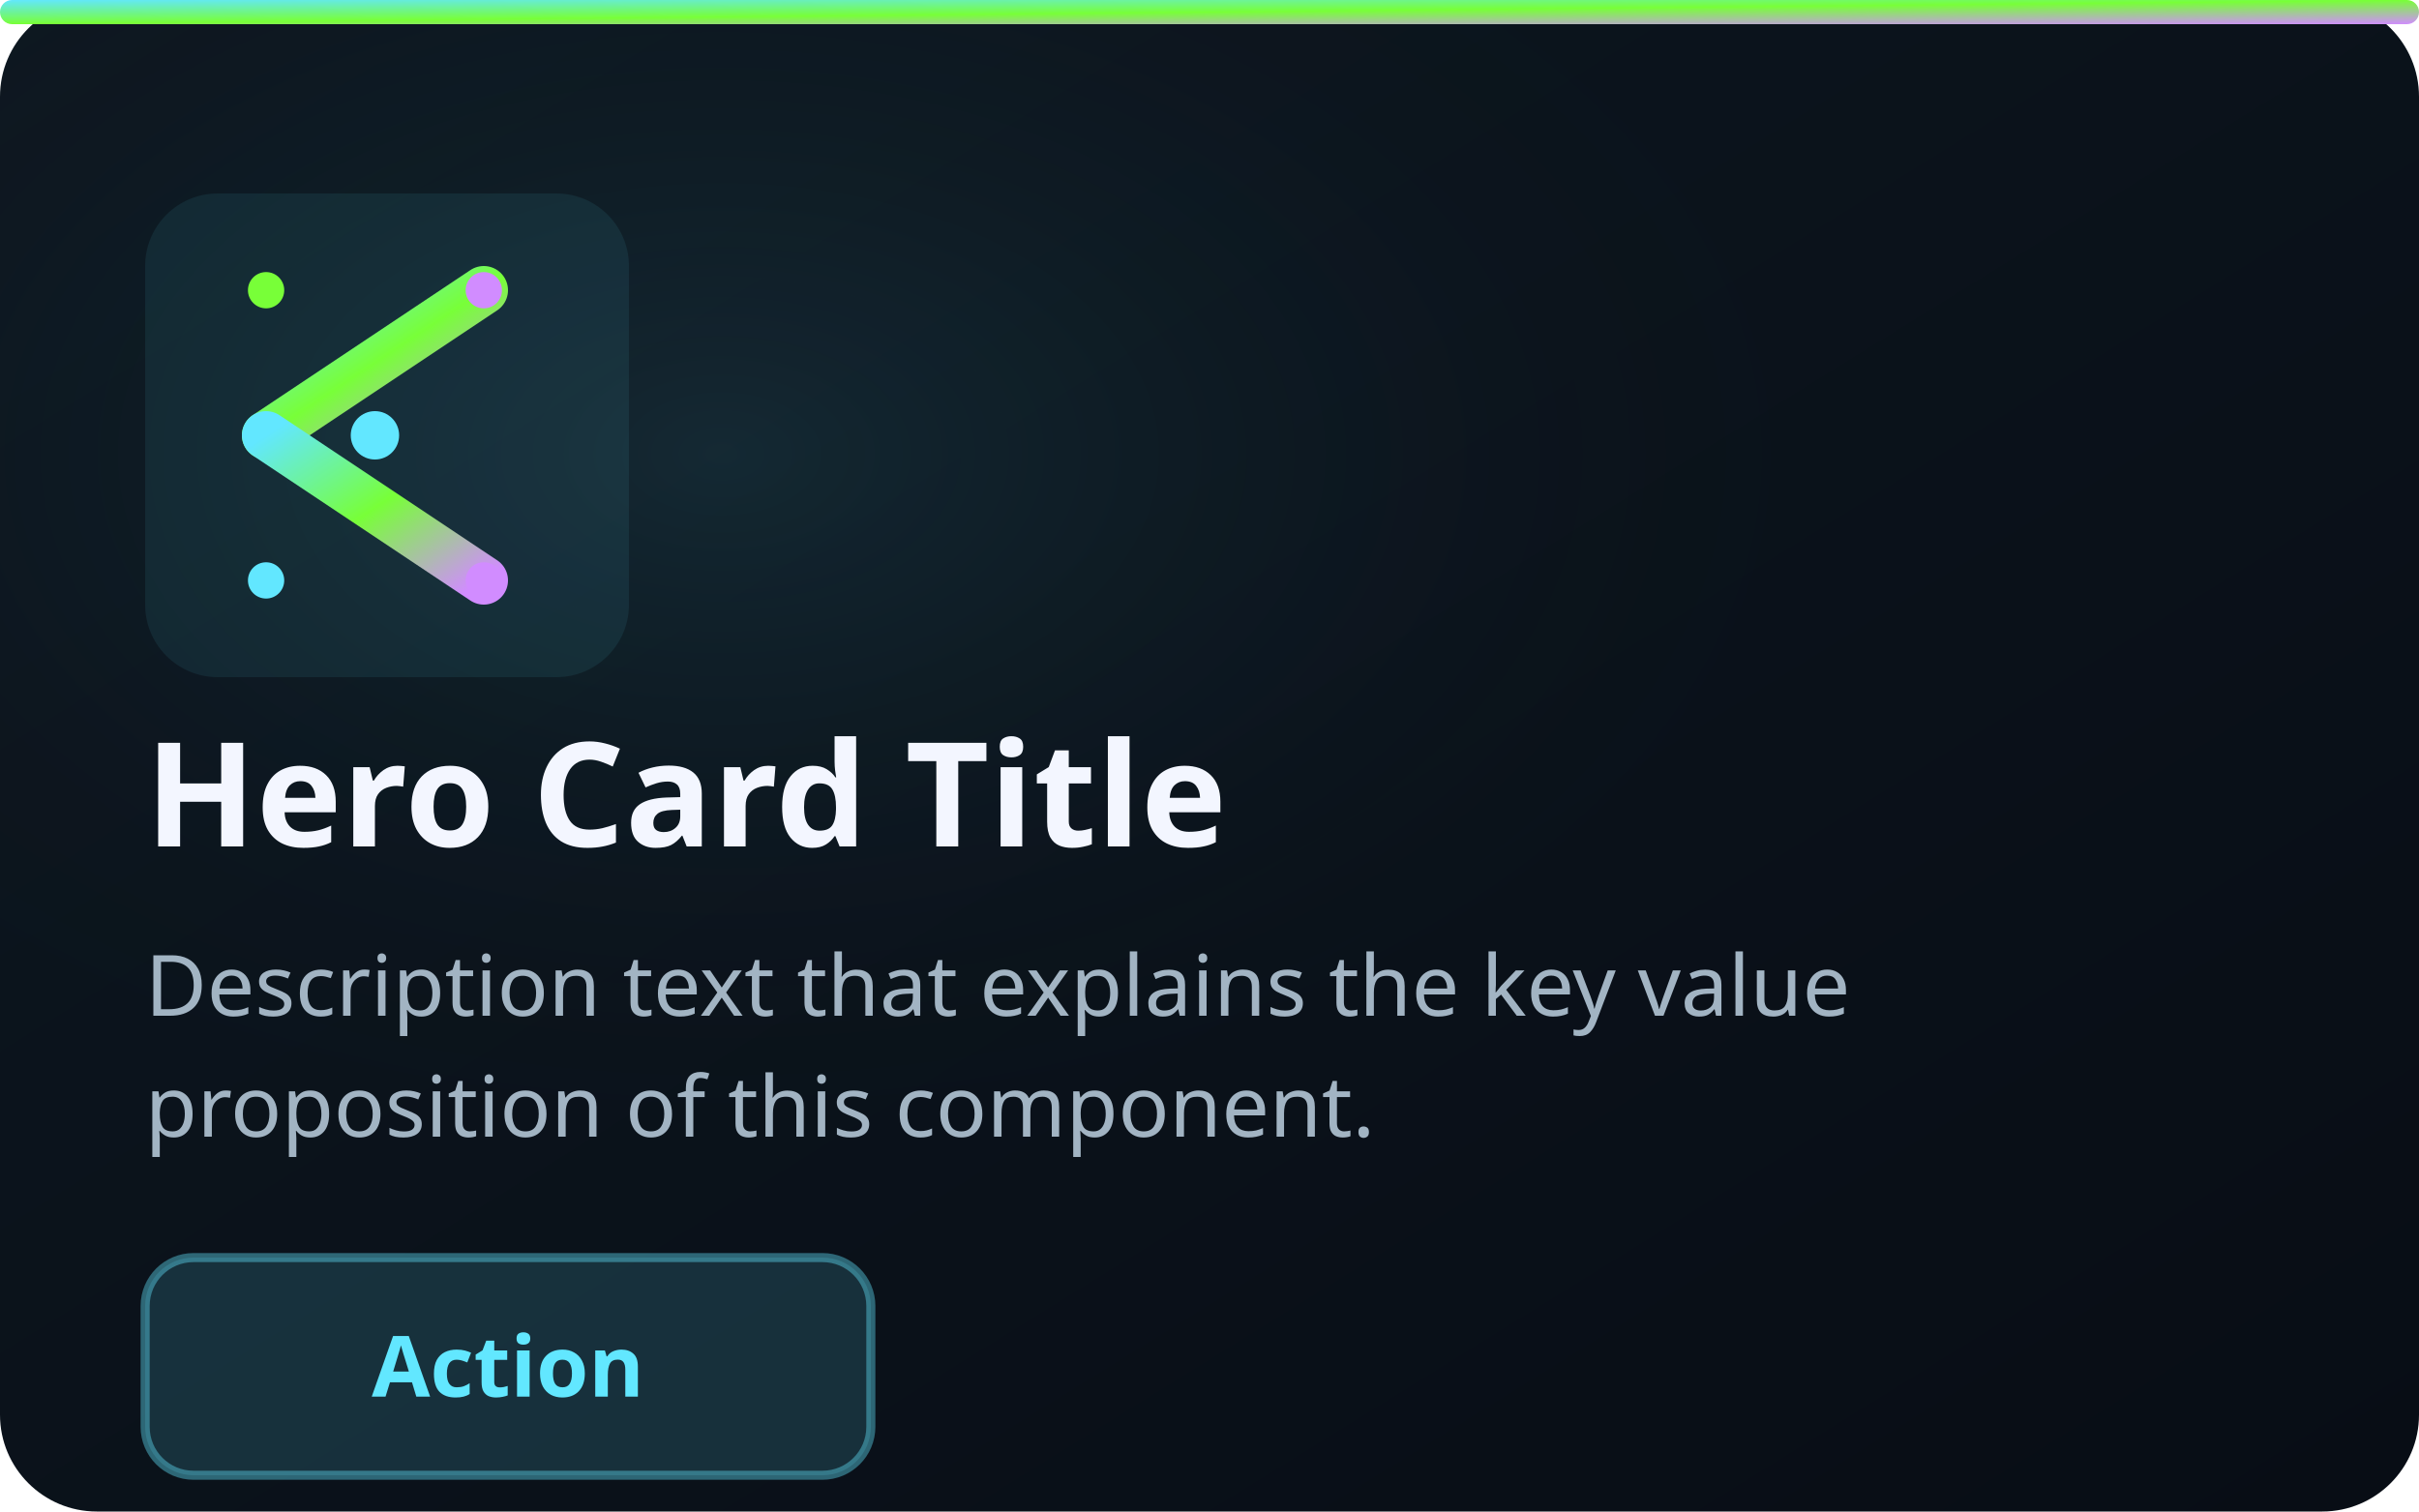
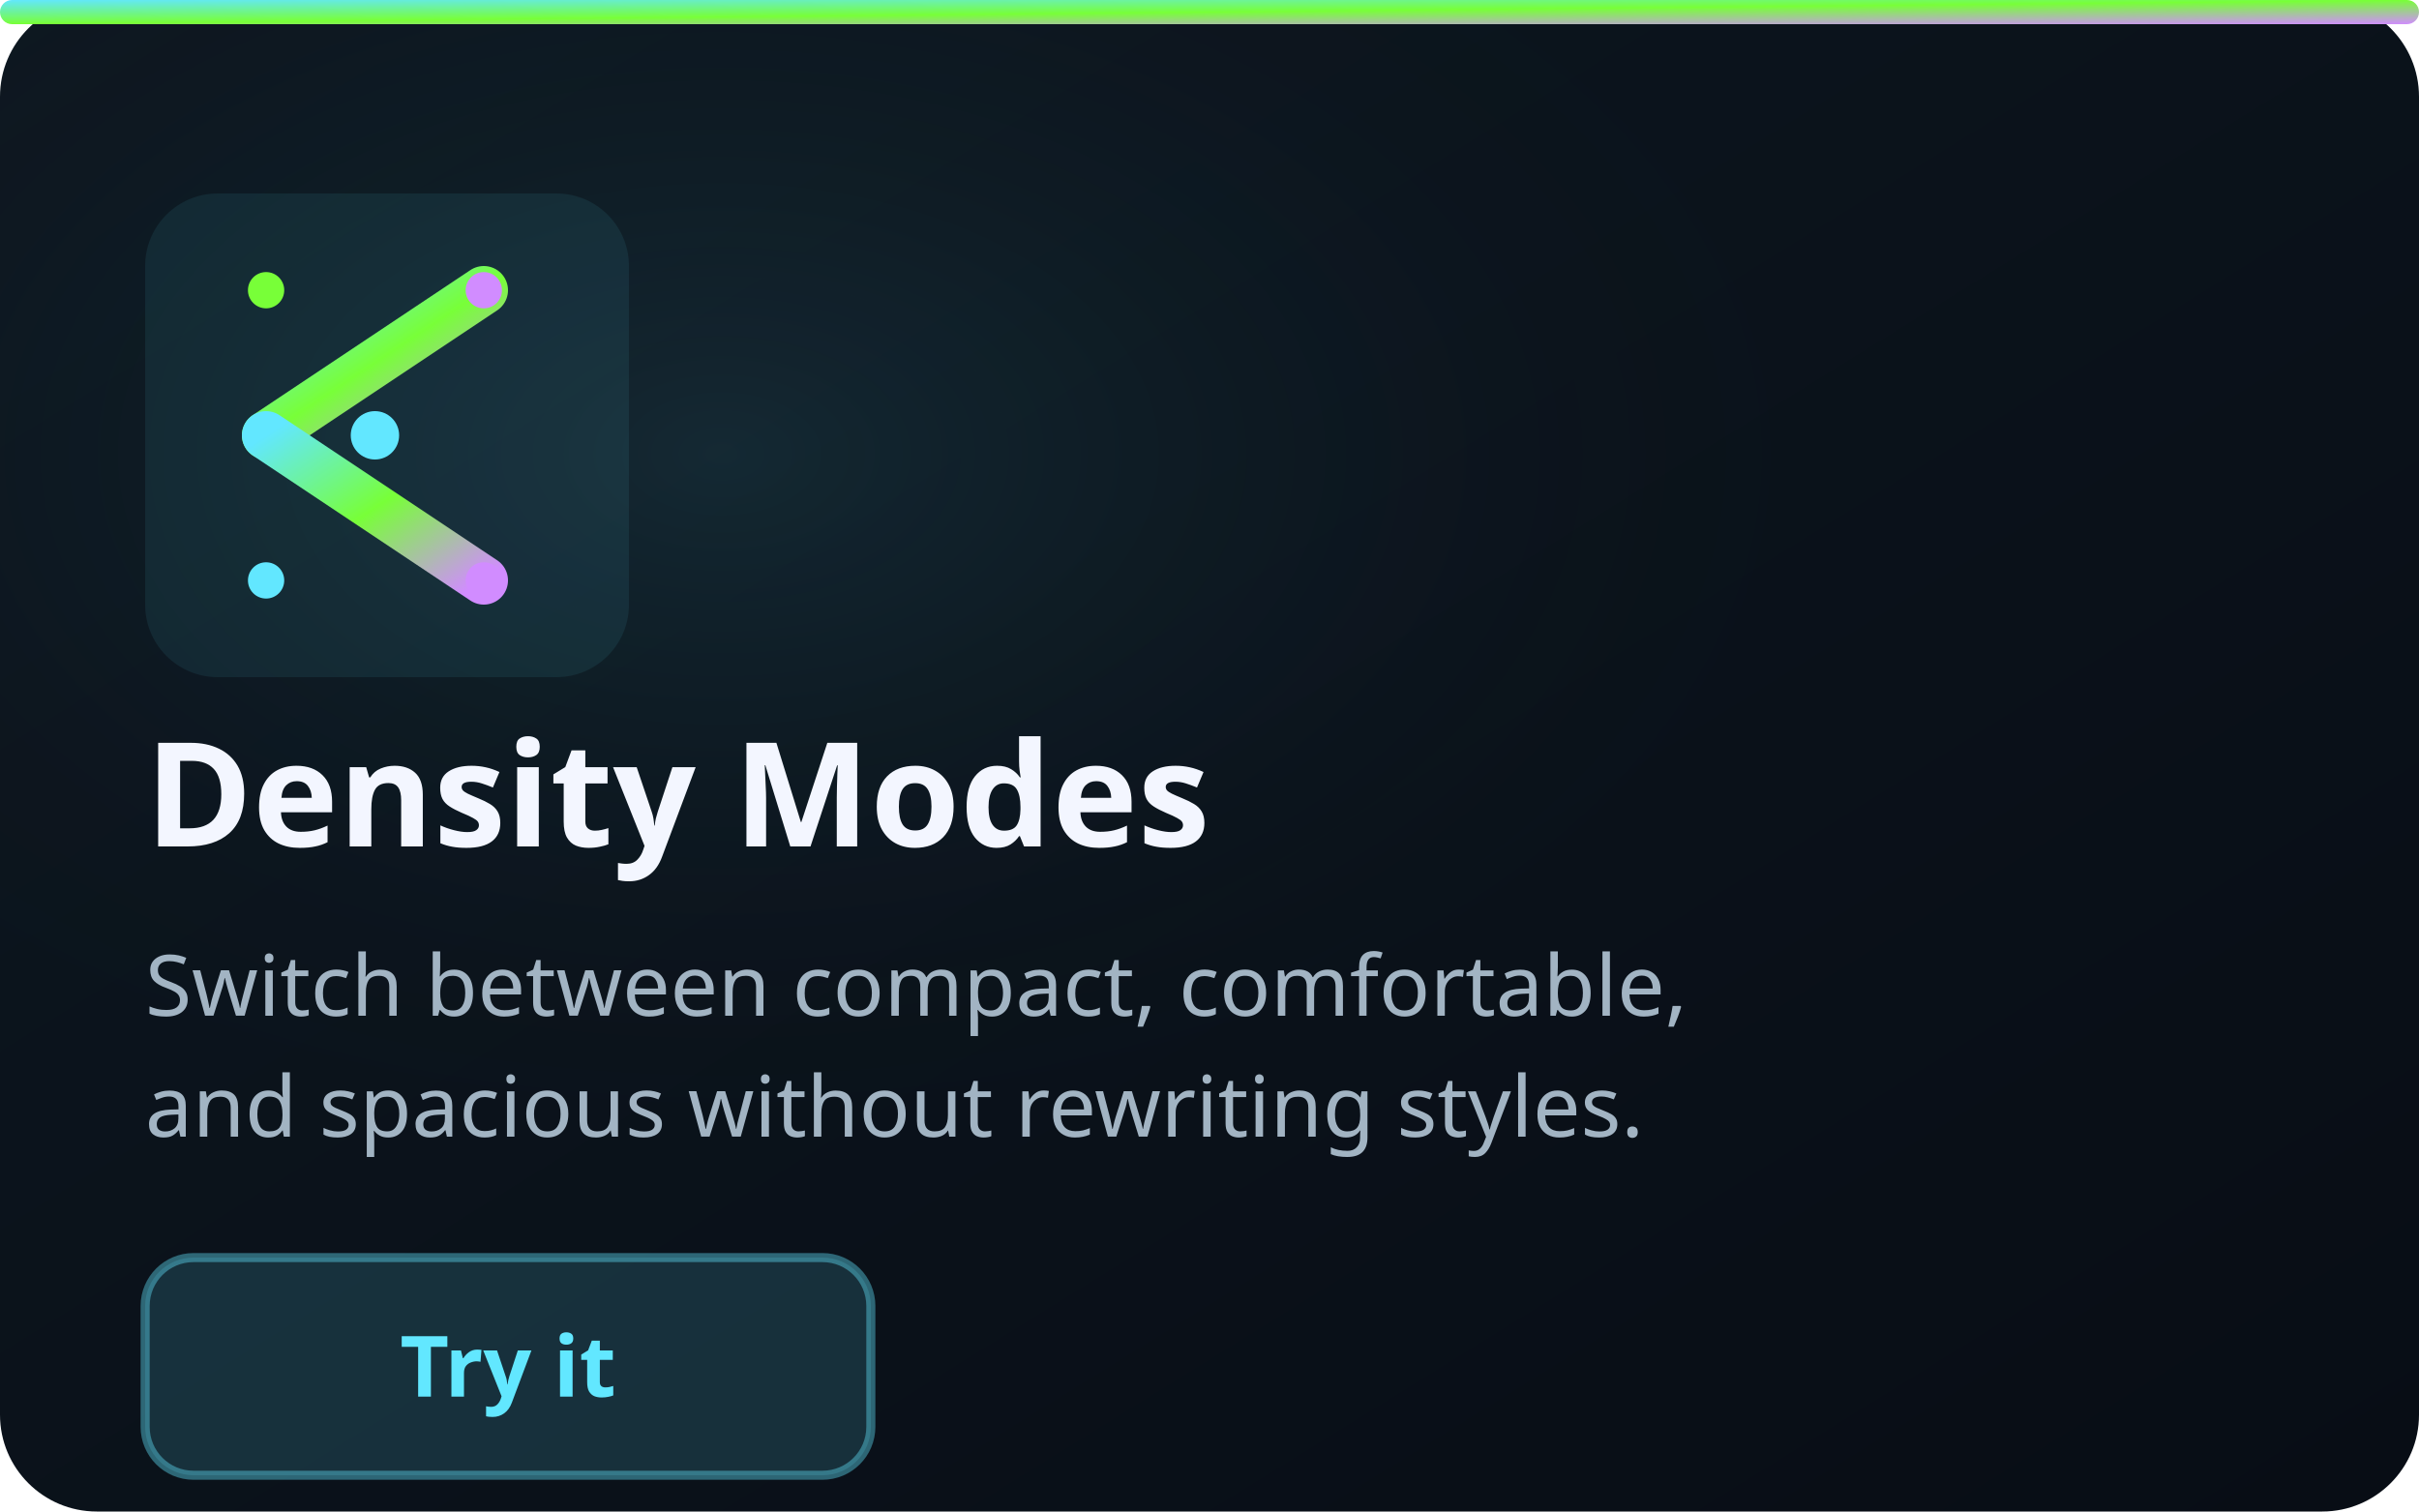
<svg xmlns="http://www.w3.org/2000/svg" viewBox="0 0 400 250" role="img" aria-labelledby="title desc">
  <defs>
    <linearGradient id="card-bg" x1="0%" y1="0%" x2="100%" y2="100%">
      <stop offset="0%" stop-color="#0d1720" />
      <stop offset="100%" stop-color="#080d15" />
    </linearGradient>
    <linearGradient id="accent-gradient" x1="0%" y1="0%" x2="100%" y2="100%">
      <stop offset="0%" stop-color="#62e7ff" />
      <stop offset="50%" stop-color="#78ff38" />
      <stop offset="100%" stop-color="#d18cff" />
    </linearGradient>
    <radialGradient id="glow" cx="30%" cy="30%" r="50%">
      <stop offset="0%" stop-color="rgba(98,231,255,0.1)" />
      <stop offset="100%" stop-color="transparent" />
    </radialGradient>
  </defs>
  <rect width="400" height="250" rx="16" fill="url(#card-bg)" />
  <rect width="400" height="250" rx="16" fill="url(#glow)" />
  <rect x="0" y="0" width="400" height="4" rx="2" fill="url(#accent-gradient)" />
  <rect x="24" y="32" width="80" height="80" rx="12" fill="rgba(98,231,255,0.08)" />
  <path d="M44 48 V96" fill="none" stroke="url(#accent-gradient)" stroke-width="8" stroke-linecap="round" />
  <path d="M44 72 L80 48" fill="none" stroke="url(#accent-gradient)" stroke-width="8" stroke-linecap="round" />
  <path d="M44 72 L80 96" fill="none" stroke="url(#accent-gradient)" stroke-width="8" stroke-linecap="round" />
  <circle cx="44" cy="48" r="3" fill="#78ff38" />
  <circle cx="44" cy="96" r="3" fill="#62e7ff" />
  <circle cx="80" cy="48" r="3" fill="#d18cff" />
  <circle cx="80" cy="96" r="3" fill="#d18cff" />
  <circle cx="62" cy="72" r="4" fill="#62e7ff" />
-   <text x="24" y="140" font-family="system-ui, sans-serif" font-size="24" font-weight="700" fill="#f3f6ff">Hero Card Title</text>
-   <text x="24" y="168" font-family="system-ui, sans-serif" font-size="14" fill="#a2b4c3">Description text that explains the key value</text>
-   <text x="24" y="188" font-family="system-ui, sans-serif" font-size="14" fill="#a2b4c3">proposition of this component.</text>
+   <text x="24" y="140" font-family="system-ui, sans-serif" font-size="24" font-weight="700" fill="#f3f6ff">Density Modes</text>
+   <text x="24" y="168" font-family="system-ui, sans-serif" font-size="14" fill="#a2b4c3">Switch between compact, comfortable,</text>
+   <text x="24" y="188" font-family="system-ui, sans-serif" font-size="14" fill="#a2b4c3">and spacious without rewriting styles.</text>
  <rect x="24" y="208" width="120" height="36" rx="8" fill="rgba(98,231,255,0.15)" stroke="rgba(98,231,255,0.4)" stroke-width="1.5" />
-   <text x="84" y="231" font-family="system-ui, sans-serif" font-size="14" font-weight="600" fill="#62e7ff" text-anchor="middle">Action</text>
+   <text x="84" y="231" font-family="system-ui, sans-serif" font-size="14" font-weight="600" fill="#62e7ff" text-anchor="middle">Try it</text>
</svg>
